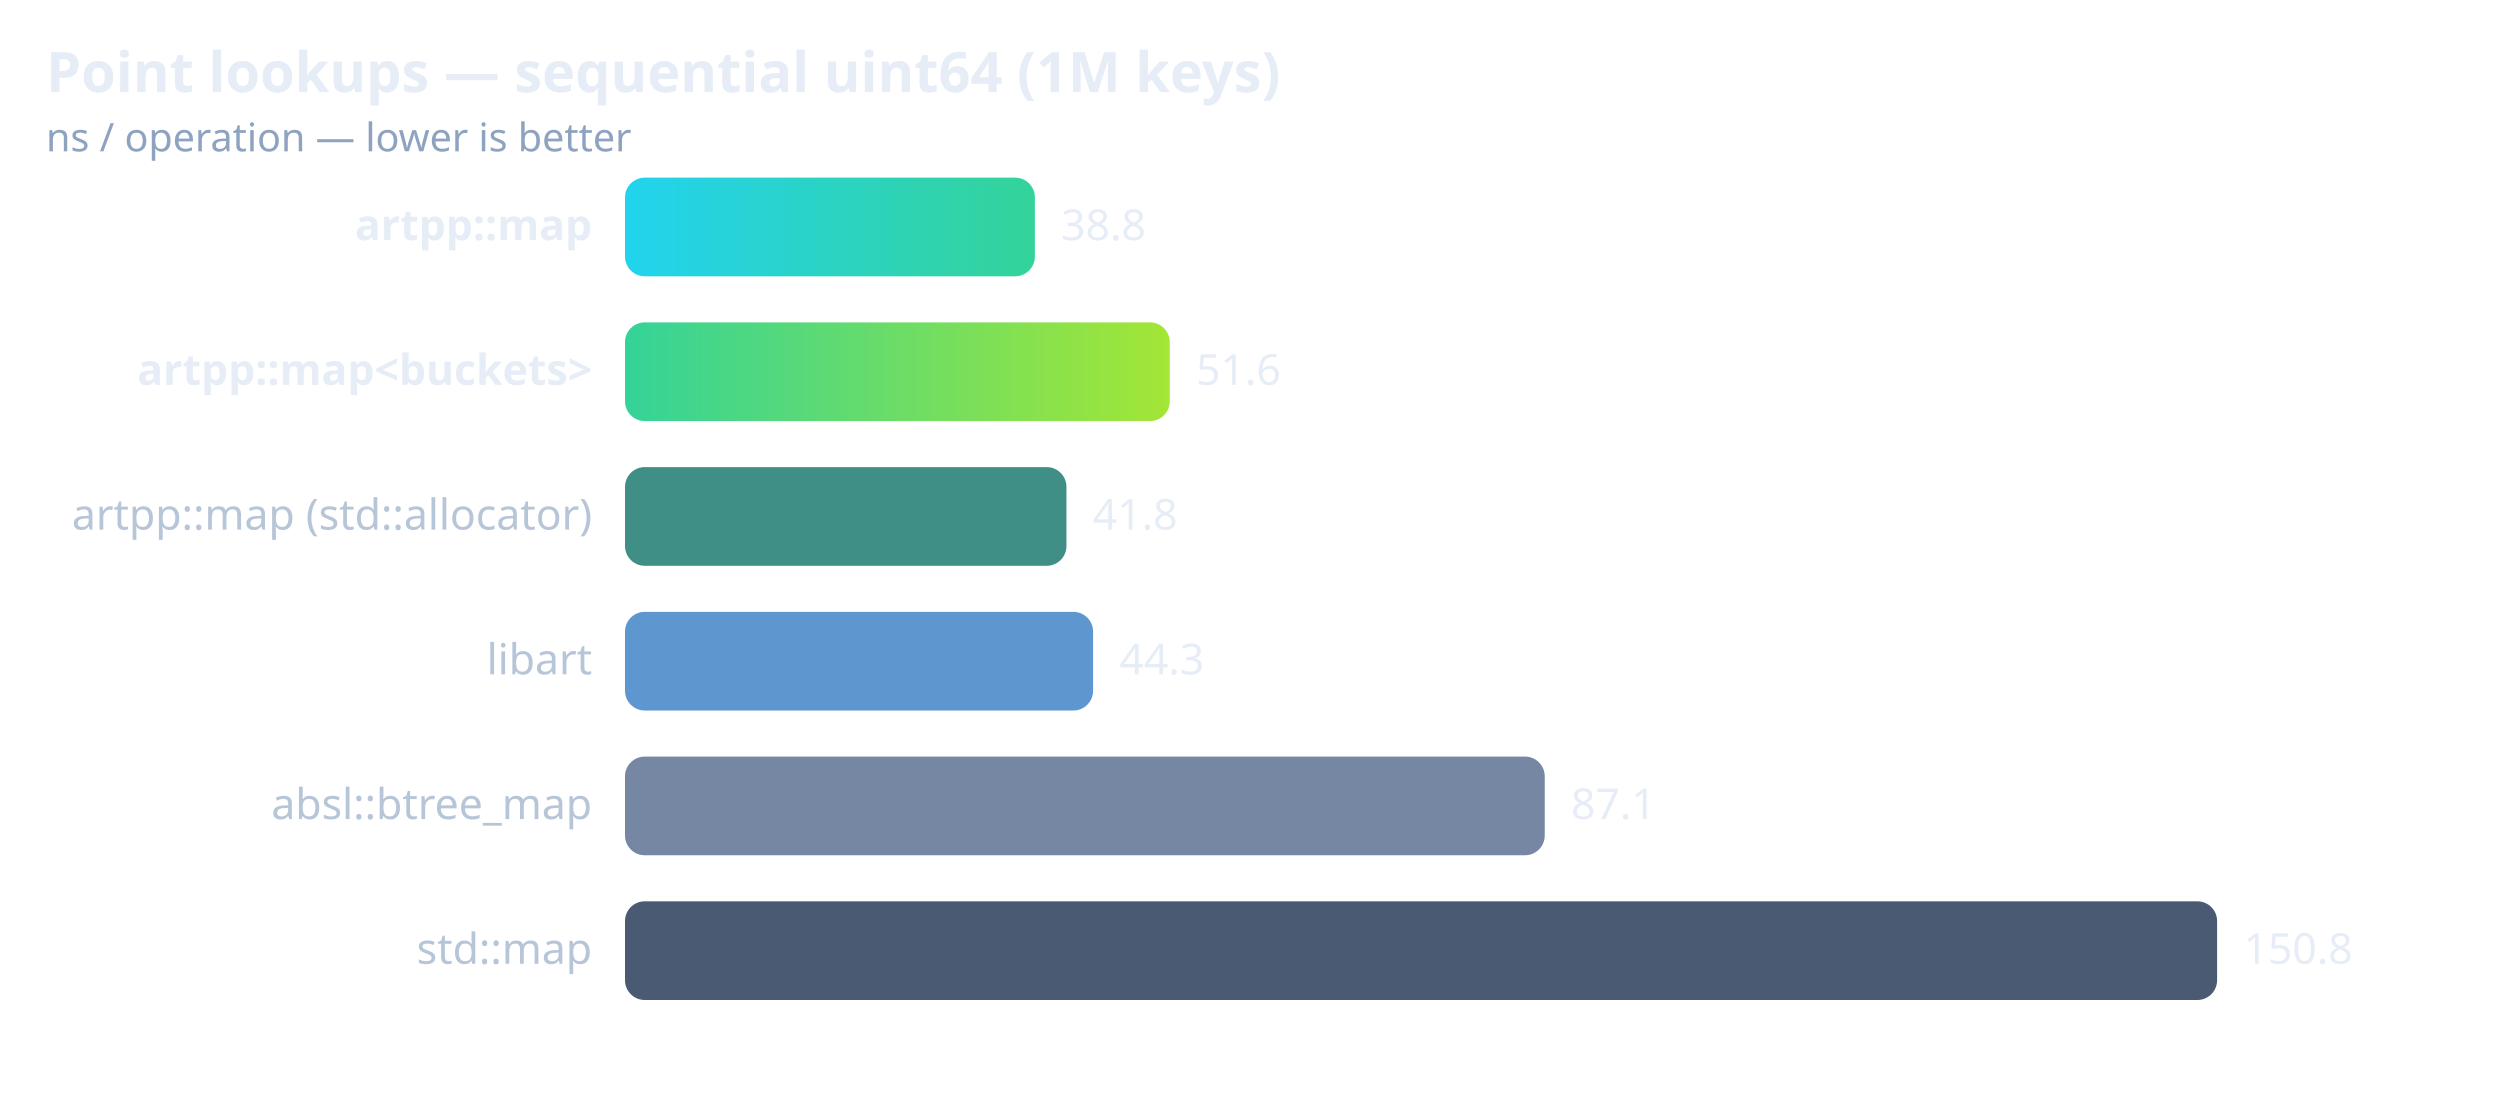
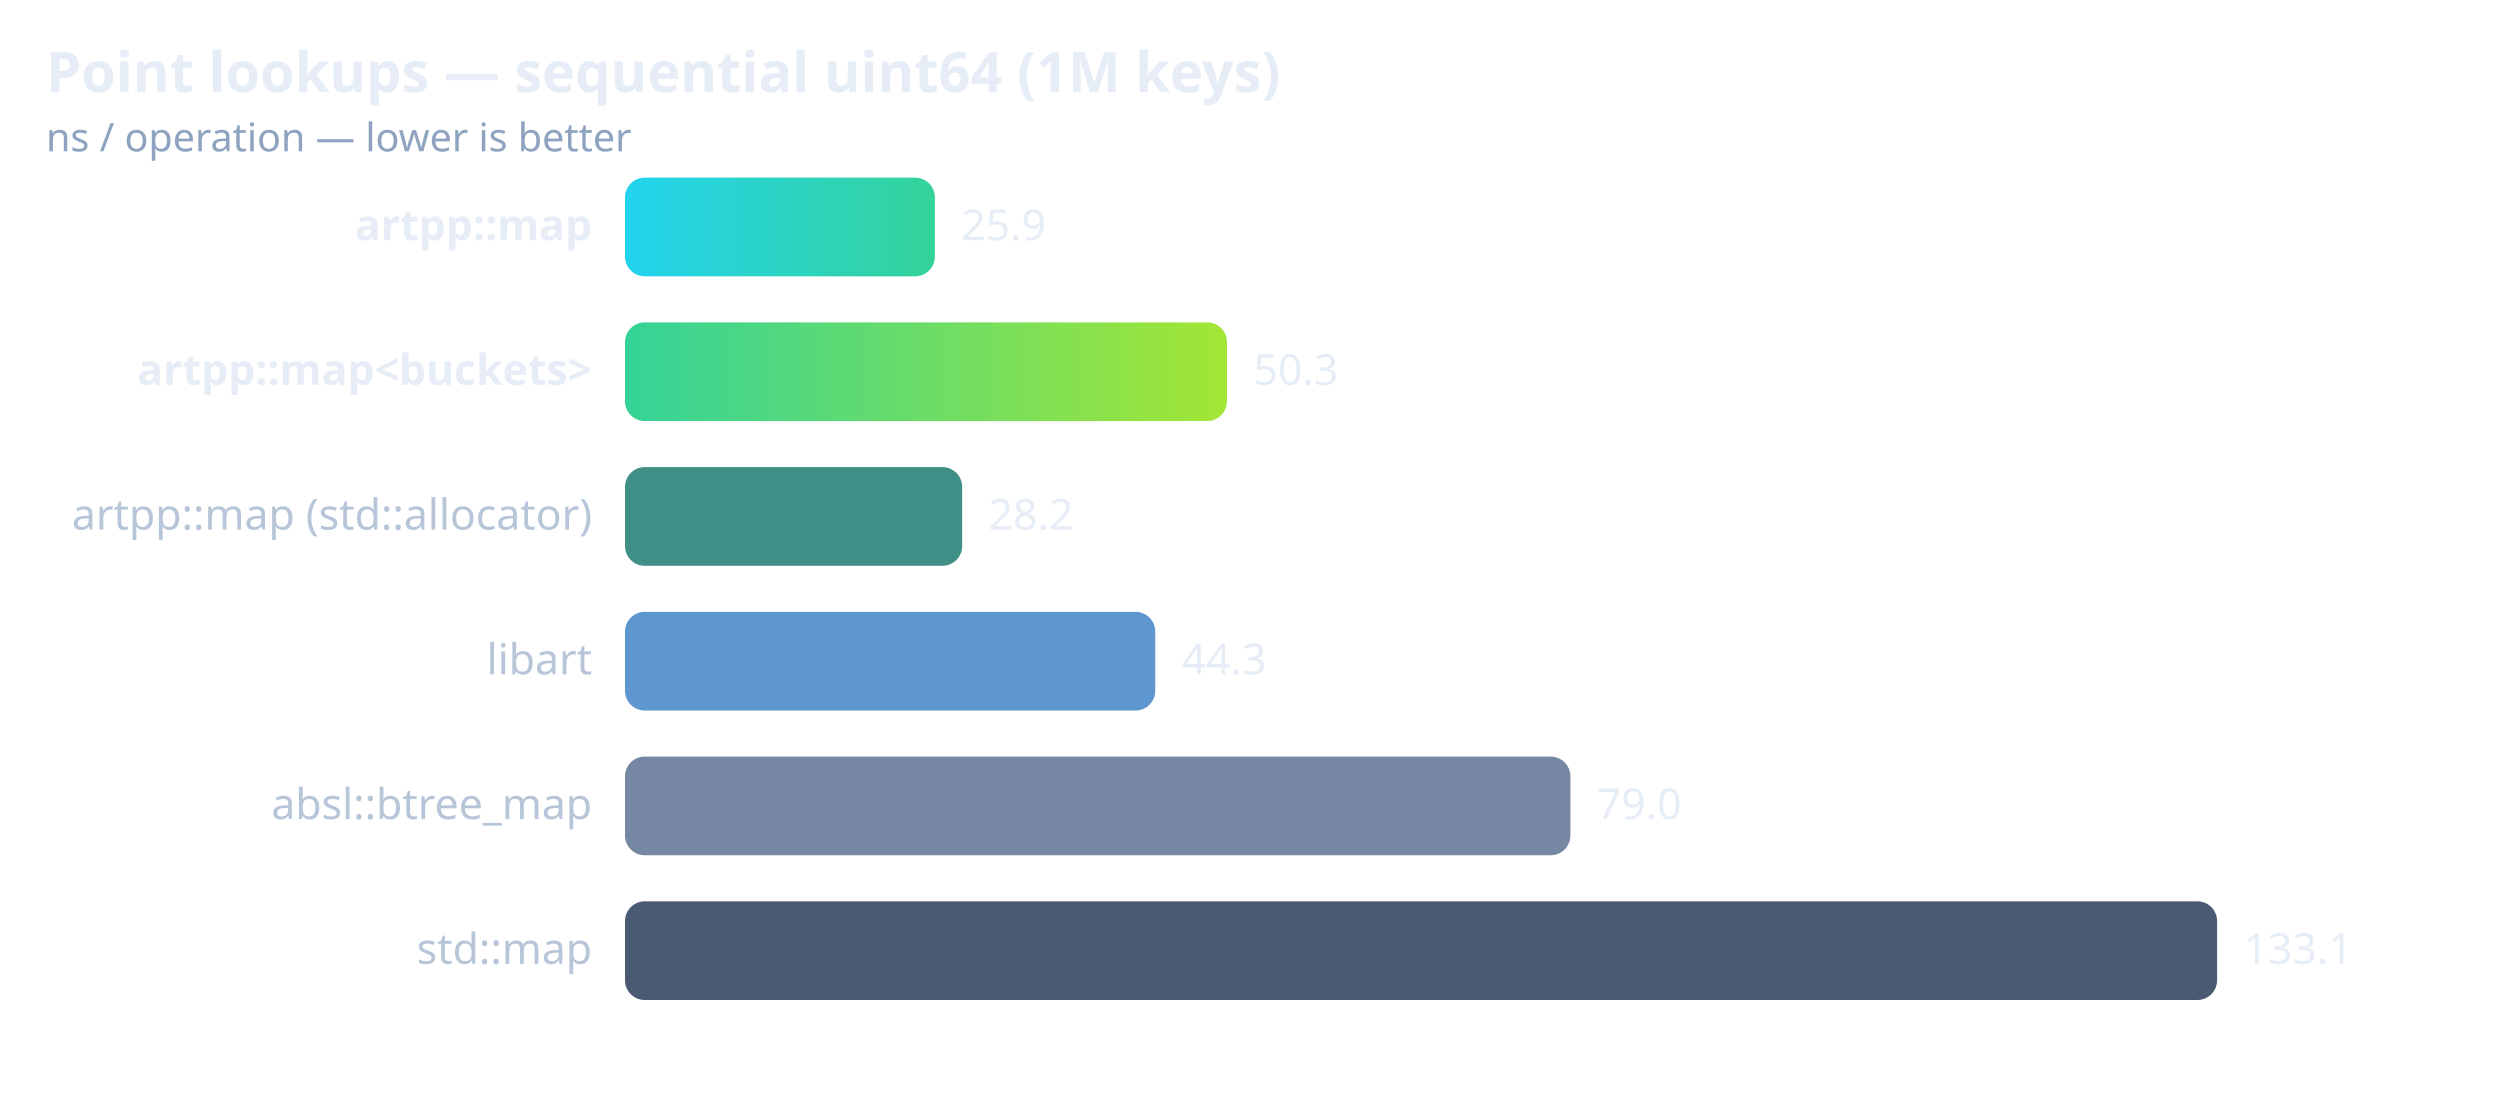
<svg xmlns="http://www.w3.org/2000/svg" viewBox="0 0 760 334" font-family="ui-sans-serif, system-ui, sans-serif" role="img" aria-label="Point lookups — sequential uint64 (1M keys)">
  <defs>
    <linearGradient id="hot" x1="0" y1="0" x2="1" y2="0">
      <stop offset="0" stop-color="#22d3ee" />
      <stop offset="1" stop-color="#34d399" />
    </linearGradient>
    <linearGradient id="hot2" x1="0" y1="0" x2="1" y2="0">
      <stop offset="0" stop-color="#34d399" />
      <stop offset="1" stop-color="#a3e635" />
    </linearGradient>
  </defs>
  <text x="14" y="28" font-size="17" font-weight="600" fill="#e6edf6">Point lookups — sequential uint64 (1M keys)</text>
  <text x="14" y="46" font-size="12" fill="#8da3bf">ns / operation — lower is better</text>
  <text x="180" y="73.0" font-size="13" font-weight="600" fill="#e6edf6" text-anchor="end">artpp::map</text>
-   <rect x="190" y="54" width="124.6" height="30" rx="6" fill="url(#hot)" />
-   <text x="322.572" y="73.0" font-size="13" fill="#e6edf6">38.8</text>
+   <rect x="190" y="54" width="94.2" height="30" rx="6" fill="url(#hot)" />
+   <text x="292.196" y="73.0" font-size="13" fill="#e6edf6">25.9</text>
  <text x="180" y="117.0" font-size="13" font-weight="600" fill="#e6edf6" text-anchor="end">artpp::map&lt;buckets&gt;</text>
-   <rect x="190" y="98" width="165.6" height="30" rx="6" fill="url(#hot2)" />
-   <text x="363.603" y="117.0" font-size="13" fill="#e6edf6">51.6</text>
+   <rect x="190" y="98" width="183.0" height="30" rx="6" fill="url(#hot2)" />
+   <text x="381.046" y="117.0" font-size="13" fill="#e6edf6">50.3</text>
  <text x="180" y="161.0" font-size="13" font-weight="400" fill="#b7c5d8" text-anchor="end">artpp::map (std::allocator)</text>
-   <rect x="190" y="142" width="134.2" height="30" rx="6" fill="#3f8f86" />
-   <text x="332.204" y="161.0" font-size="13" fill="#e6edf6">41.8</text>
+   <rect x="190" y="142" width="102.5" height="30" rx="6" fill="#3f8f86" />
+   <text x="300.524" y="161.0" font-size="13" fill="#e6edf6">28.2</text>
  <text x="180" y="205.0" font-size="13" font-weight="400" fill="#b7c5d8" text-anchor="end">libart</text>
-   <rect x="190" y="186" width="142.3" height="30" rx="6" fill="#5e97d0" />
-   <text x="340.294" y="205.0" font-size="13" fill="#e6edf6">44.3</text>
+   <rect x="190" y="186" width="161.2" height="30" rx="6" fill="#5e97d0" />
+   <text x="359.188" y="205.0" font-size="13" fill="#e6edf6">44.3</text>
  <text x="180" y="249.0" font-size="13" font-weight="400" fill="#b7c5d8" text-anchor="end">absl::btree_map</text>
-   <rect x="190" y="230" width="279.6" height="30" rx="6" fill="#7587a3" />
-   <text x="477.58" y="249.0" font-size="13" fill="#e6edf6">87.1</text>
+   <rect x="190" y="230" width="287.4" height="30" rx="6" fill="#7587a3" />
+   <text x="485.425" y="249.0" font-size="13" fill="#e6edf6">79.0</text>
  <text x="180" y="293.0" font-size="13" font-weight="400" fill="#b7c5d8" text-anchor="end">std::map</text>
  <rect x="190" y="274" width="484.0" height="30" rx="6" fill="#4a5a73" />
-   <text x="682.0" y="293.0" font-size="13" fill="#e6edf6">150.8</text>
+   <text x="682.0" y="293.0" font-size="13" fill="#e6edf6">133.1</text>
</svg>
